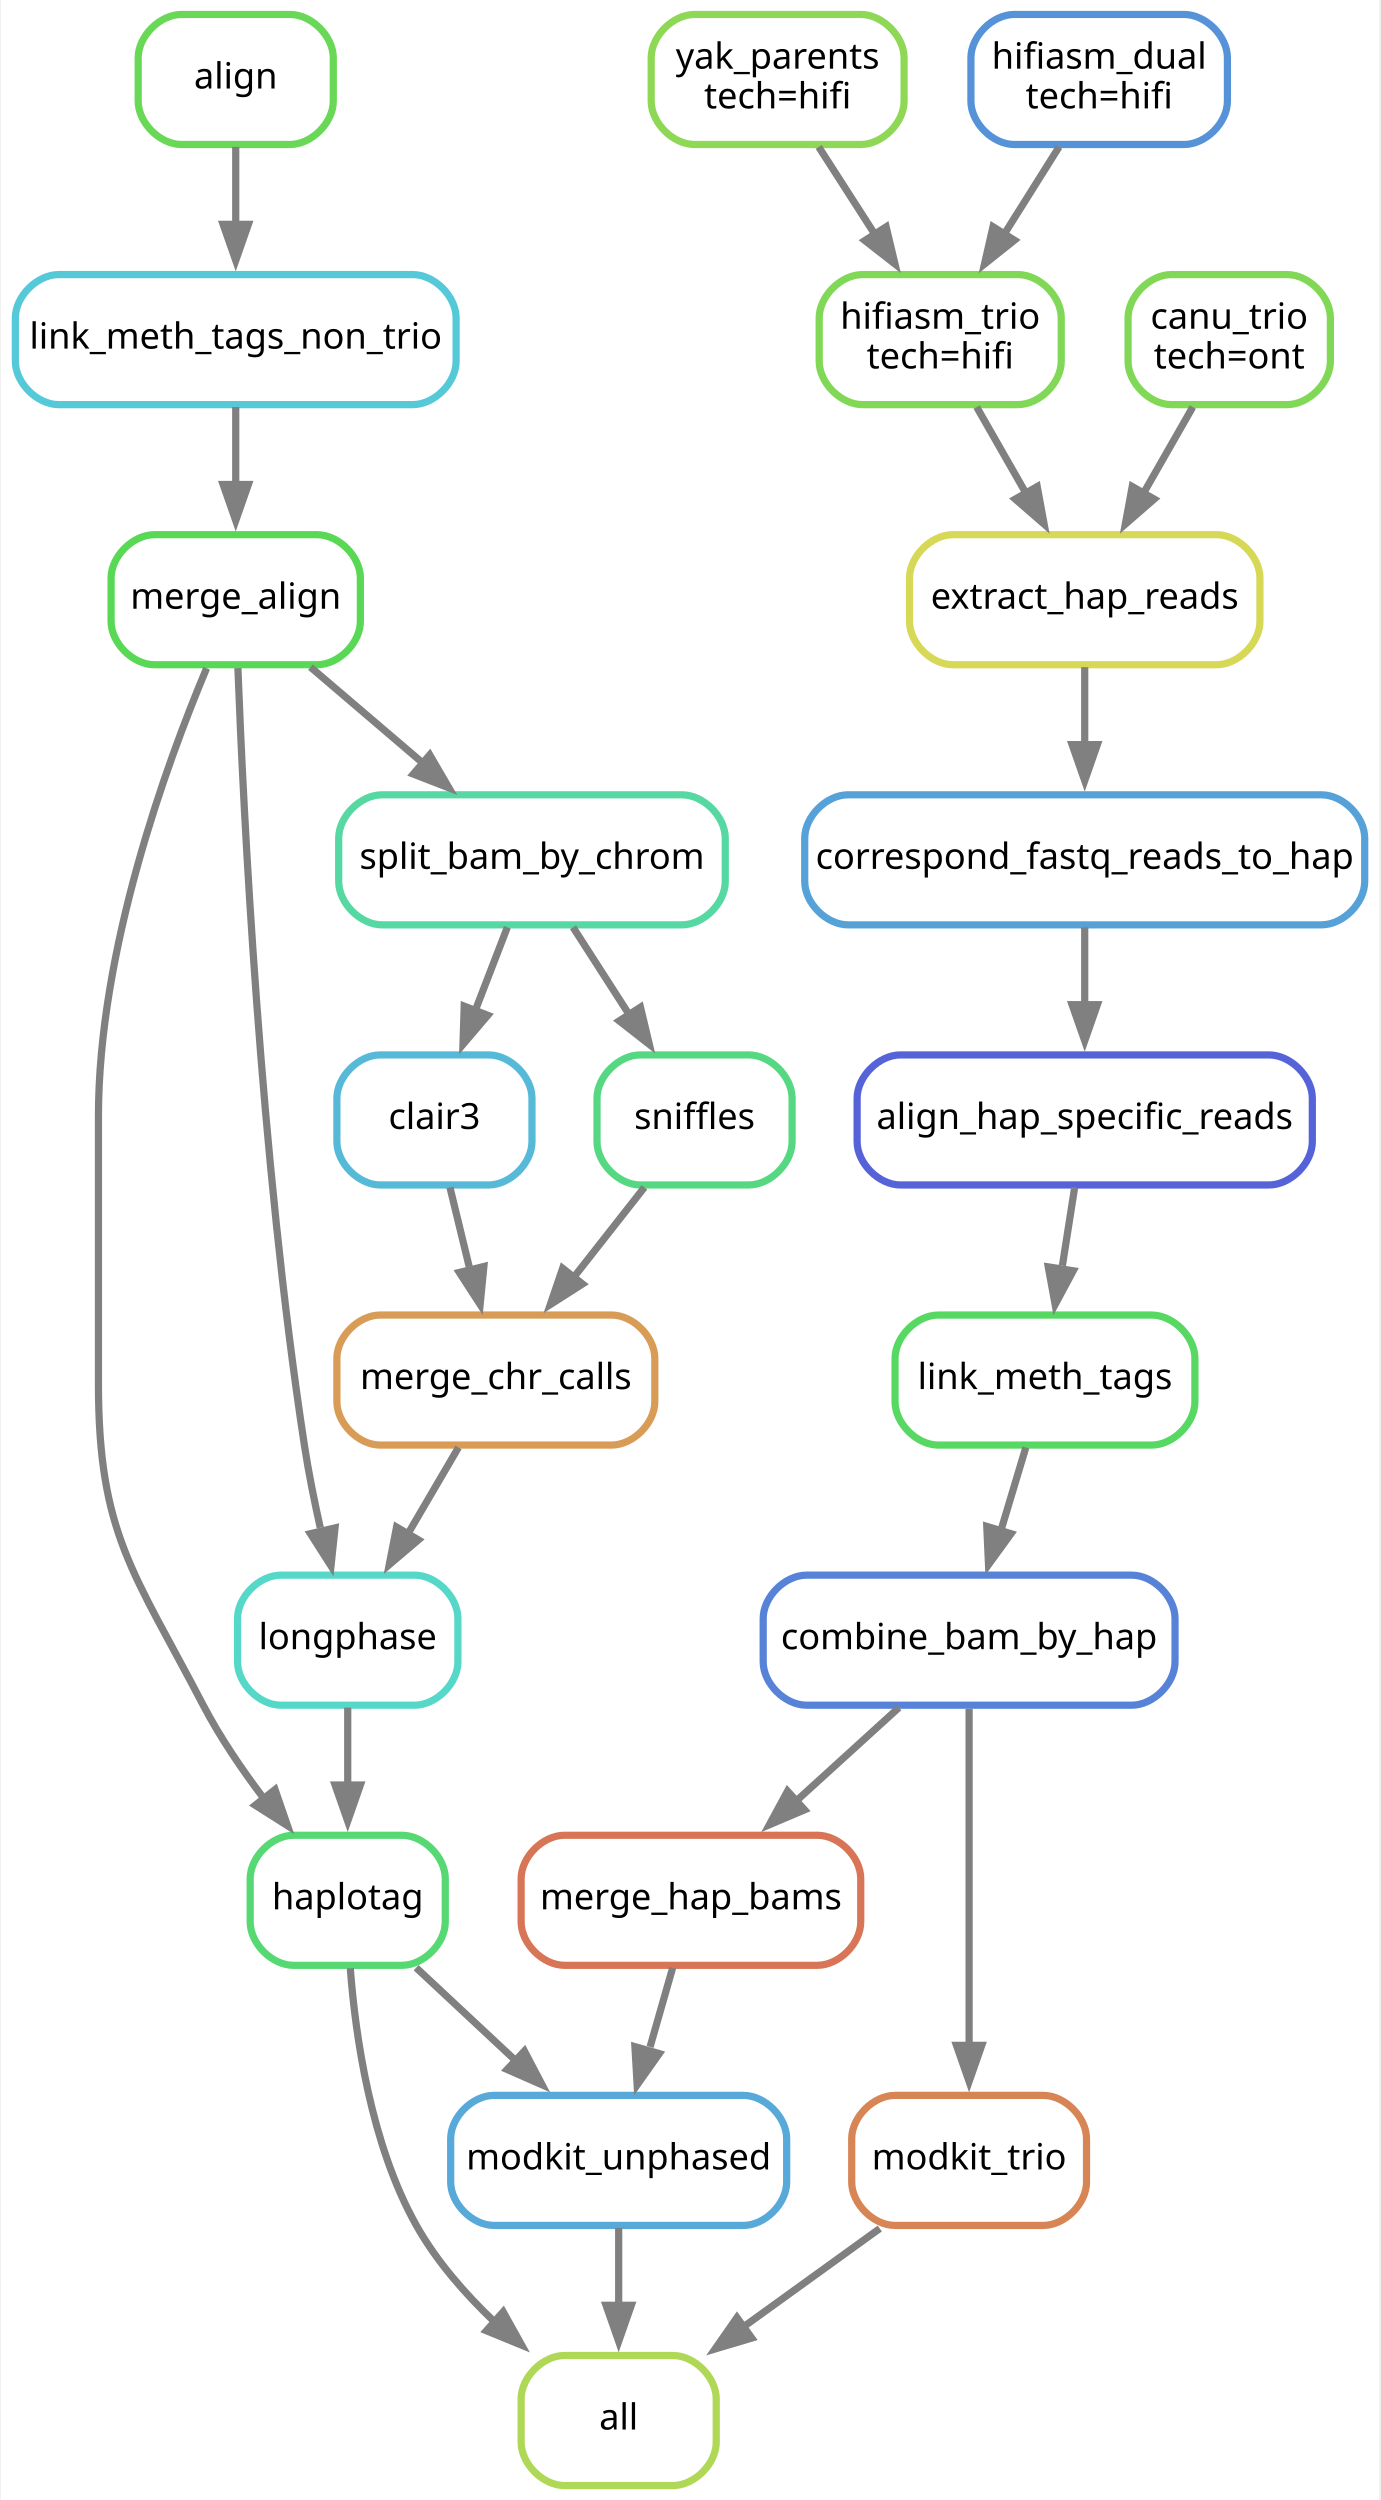
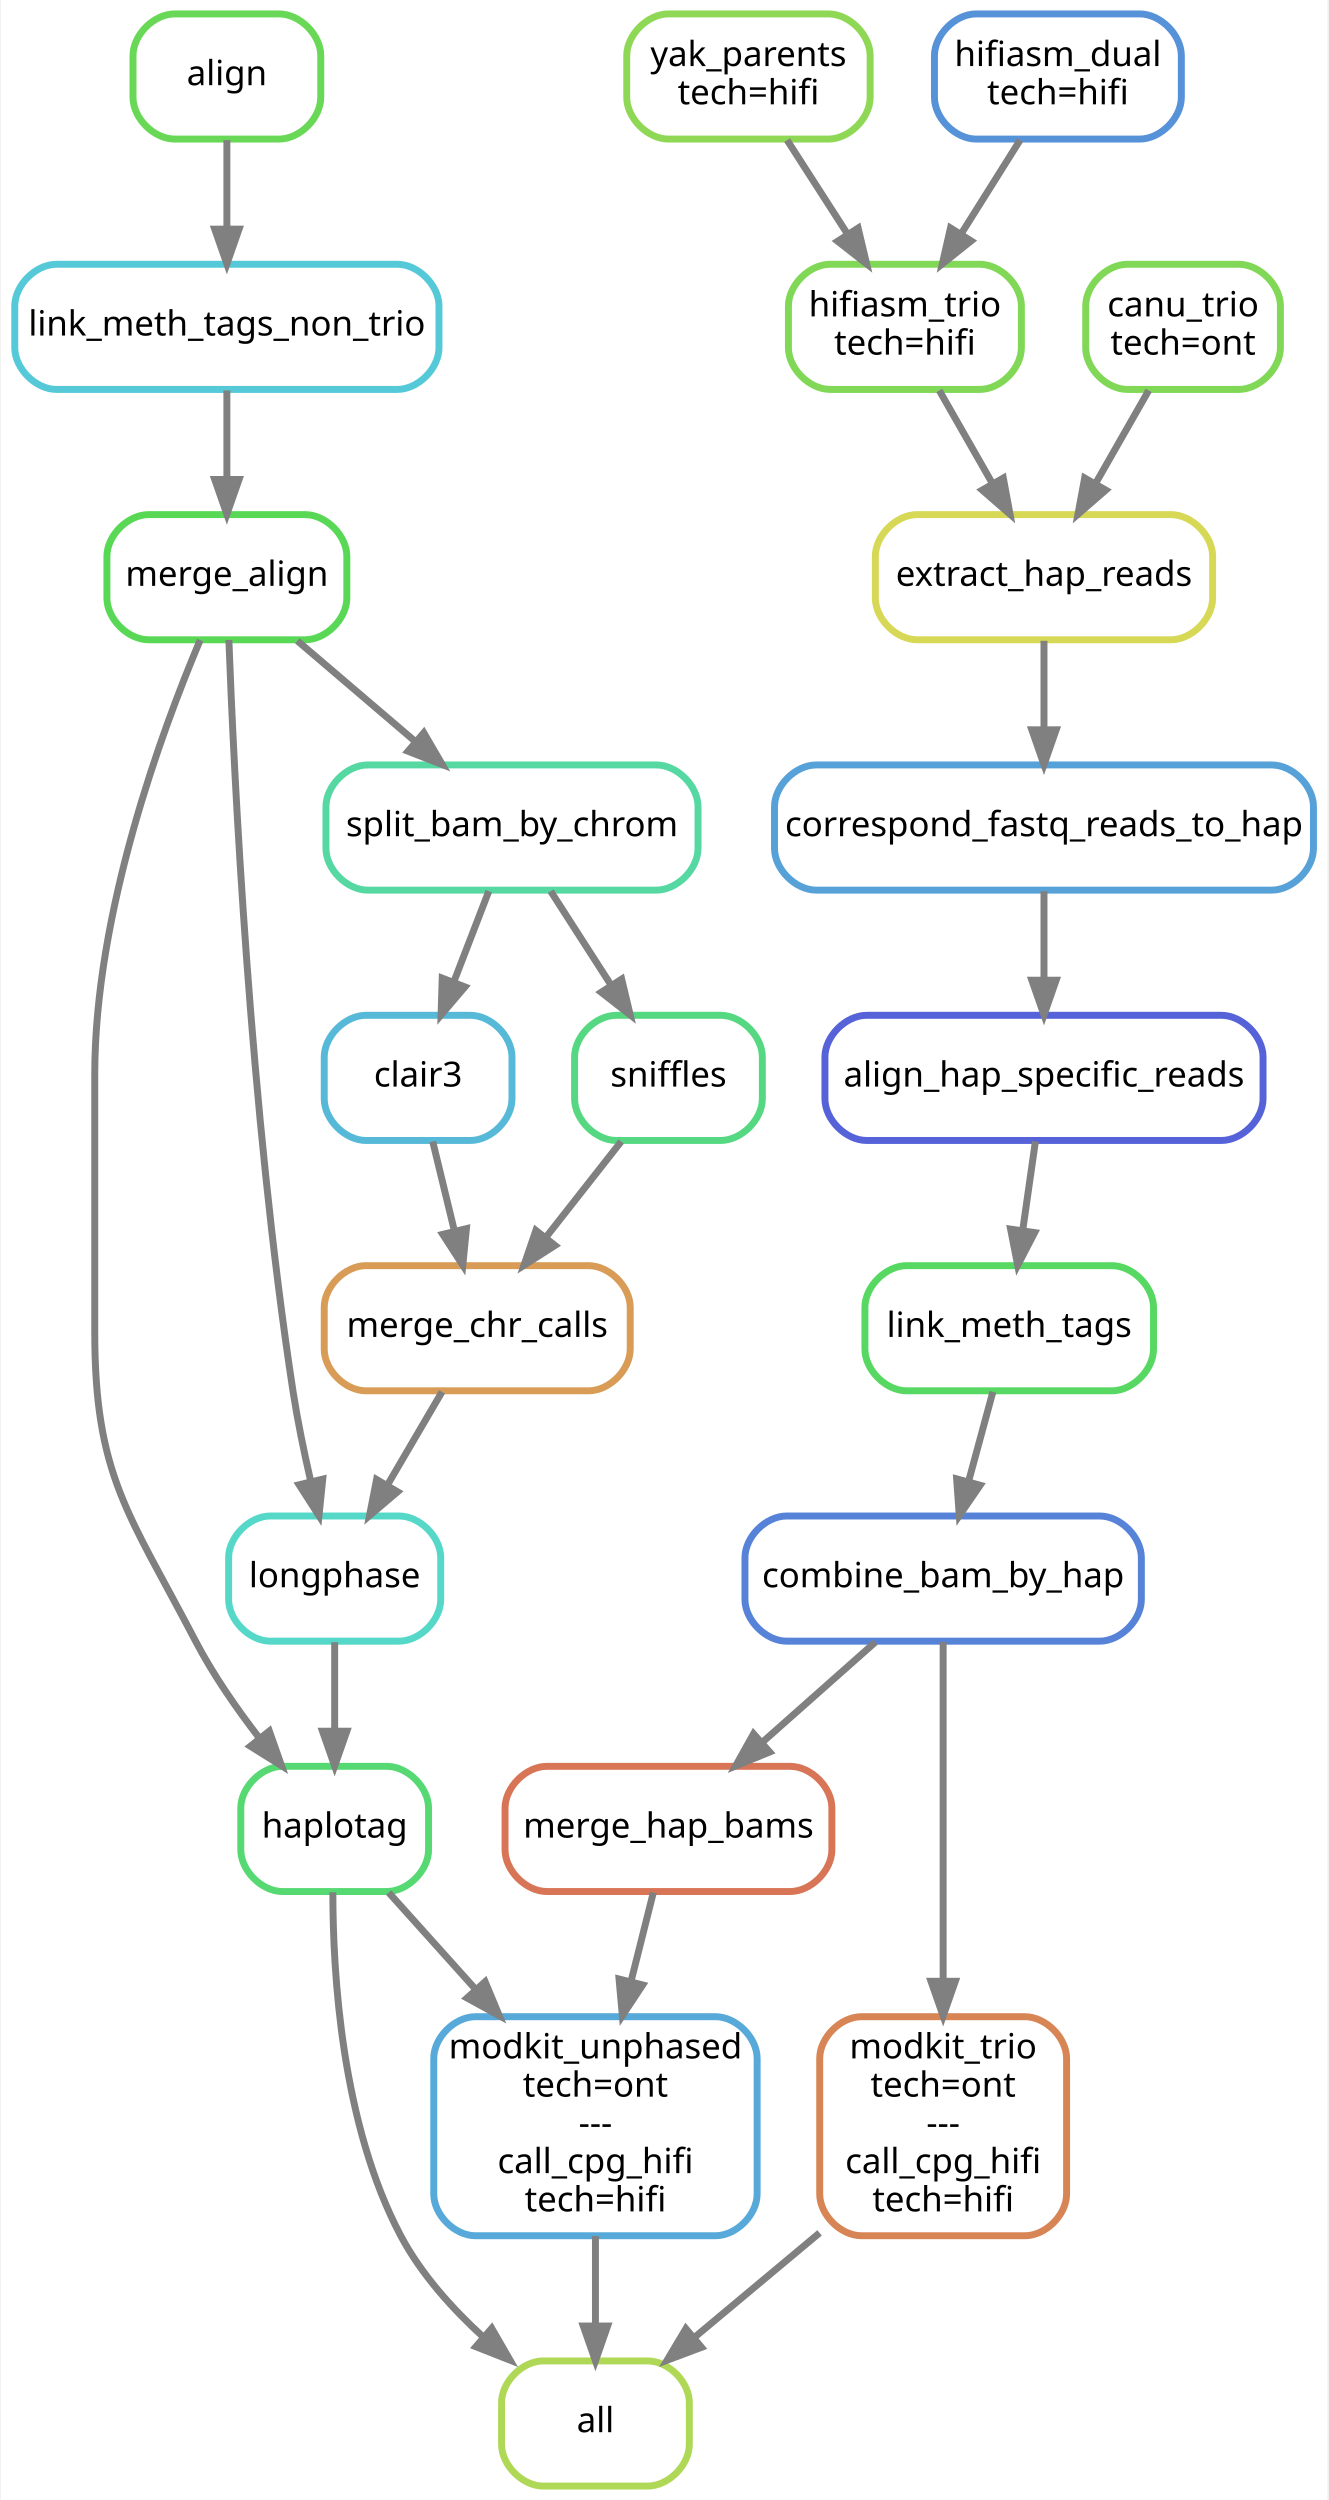
- <svg xmlns="http://www.w3.org/2000/svg" width="382pt" height="692pt" viewBox="0.00 0.00 381.50 692.00">
-   <g id="graph0" class="graph" transform="scale(1 1) rotate(0) translate(4 688)">
-     <polygon fill="white" stroke="none" points="-4,4 -4,-688 377.5,-688 377.5,4 -4,4" />
+ <svg xmlns="http://www.w3.org/2000/svg" width="382pt" height="719pt" viewBox="0.00 0.00 381.50 719.00">
+   <g id="graph0" class="graph" transform="scale(1 1) rotate(0) translate(4 715)">
+     <polygon fill="white" stroke="transparent" points="-4,4 -4,-715 377.5,-715 377.5,4 -4,4" />
    <g id="node1" class="node">
      <path fill="none" stroke="#afd856" stroke-width="2" d="M182,-36C182,-36 152,-36 152,-36 146,-36 140,-30 140,-24 140,-24 140,-12 140,-12 140,-6 146,0 152,0 152,0 182,0 182,0 188,0 194,-6 194,-12 194,-12 194,-24 194,-24 194,-30 188,-36 182,-36" />
      <text text-anchor="middle" x="167" y="-15.5" font-family="sans" font-size="10.00">all</text>
    </g>
    <g id="node2" class="node">
-       <path fill="none" stroke="#56a9d8" stroke-width="2" d="M201.5,-108C201.5,-108 132.5,-108 132.5,-108 126.5,-108 120.5,-102 120.5,-96 120.5,-96 120.5,-84 120.5,-84 120.5,-78 126.5,-72 132.5,-72 132.5,-72 201.5,-72 201.5,-72 207.5,-72 213.5,-78 213.5,-84 213.5,-84 213.5,-96 213.5,-96 213.5,-102 207.5,-108 201.5,-108" />
-       <text text-anchor="middle" x="167" y="-87.5" font-family="sans" font-size="10.00">modkit_unphased</text>
+       <path fill="none" stroke="#56a9d8" stroke-width="2" d="M201.5,-135C201.5,-135 132.5,-135 132.5,-135 126.5,-135 120.5,-129 120.5,-123 120.5,-123 120.5,-84 120.5,-84 120.5,-78 126.5,-72 132.5,-72 132.5,-72 201.5,-72 201.5,-72 207.5,-72 213.5,-78 213.5,-84 213.5,-84 213.5,-123 213.5,-123 213.5,-129 207.5,-135 201.5,-135" />
+       <text text-anchor="middle" x="167" y="-123" font-family="sans" font-size="10.00">modkit_unphased</text>
+       <text text-anchor="middle" x="167" y="-112" font-family="sans" font-size="10.00">tech=ont</text>
+       <text text-anchor="middle" x="167" y="-101" font-family="sans" font-size="10.00">---</text>
+       <text text-anchor="middle" x="167" y="-90" font-family="sans" font-size="10.00">call_cpg_hifi</text>
+       <text text-anchor="middle" x="167" y="-79" font-family="sans" font-size="10.00">tech=hifi</text>
    </g>
    <g id="edge2" class="edge">
-       <path fill="none" stroke="grey" stroke-width="2" d="M167,-71.34C167,-64.75 167,-57.08 167,-49.67" />
-       <polygon fill="grey" stroke="grey" stroke-width="2" points="170.5,-49.9 167,-39.9 163.5,-49.9 170.5,-49.9" />
+       <path fill="none" stroke="grey" stroke-width="2" d="M167,-71.88C167,-63.47 167,-54.4 167,-46.19" />
+       <polygon fill="grey" stroke="grey" stroke-width="2" points="170.5,-46.03 167,-36.03 163.5,-46.03 170.5,-46.03" />
    </g>
    <g id="node3" class="node">
-       <path fill="none" stroke="#56d873" stroke-width="2" d="M107,-180C107,-180 77,-180 77,-180 71,-180 65,-174 65,-168 65,-168 65,-156 65,-156 65,-150 71,-144 77,-144 77,-144 107,-144 107,-144 113,-144 119,-150 119,-156 119,-156 119,-168 119,-168 119,-174 113,-180 107,-180" />
-       <text text-anchor="middle" x="92" y="-159.5" font-family="sans" font-size="10.00">haplotag</text>
+       <path fill="none" stroke="#56d873" stroke-width="2" d="M107,-207C107,-207 77,-207 77,-207 71,-207 65,-201 65,-195 65,-195 65,-183 65,-183 65,-177 71,-171 77,-171 77,-171 107,-171 107,-171 113,-171 119,-177 119,-183 119,-183 119,-195 119,-195 119,-201 113,-207 107,-207" />
+       <text text-anchor="middle" x="92" y="-186.5" font-family="sans" font-size="10.00">haplotag</text>
    </g>
    <g id="edge1" class="edge">
-       <path fill="none" stroke="grey" stroke-width="2" d="M92.71,-143.19C94.14,-124.4 98.39,-94.46 111,-72 116.51,-62.18 124.44,-53.1 132.61,-45.32" />
-       <polygon fill="grey" stroke="grey" stroke-width="2" points="135.03,-48.09 140.18,-38.83 130.38,-42.85 135.03,-48.09" />
+       <path fill="none" stroke="grey" stroke-width="2" d="M91.48,-170.79C91.47,-147.15 94.08,-103.91 111,-72 116.83,-61.01 125.81,-51.01 134.89,-42.73" />
+       <polygon fill="grey" stroke="grey" stroke-width="2" points="137.17,-45.38 142.46,-36.2 132.6,-40.08 137.17,-45.38" />
    </g>
    <g id="edge5" class="edge">
-       <path fill="none" stroke="grey" stroke-width="2" d="M110.93,-143.34C119.3,-135.52 129.33,-126.16 138.57,-117.53" />
-       <polygon fill="grey" stroke="grey" stroke-width="2" points="140.9,-120.28 145.82,-110.9 136.12,-115.17 140.9,-120.28" />
+       <path fill="none" stroke="grey" stroke-width="2" d="M107.54,-170.7C114.79,-162.63 123.72,-152.69 132.44,-142.98" />
+       <polygon fill="grey" stroke="grey" stroke-width="2" points="135.27,-145.06 139.35,-135.28 130.06,-140.38 135.27,-145.06" />
    </g>
    <g id="node4" class="node">
-       <path fill="none" stroke="#56d8c9" stroke-width="2" d="M110.5,-252C110.5,-252 73.5,-252 73.5,-252 67.5,-252 61.5,-246 61.5,-240 61.5,-240 61.5,-228 61.5,-228 61.5,-222 67.5,-216 73.5,-216 73.5,-216 110.5,-216 110.5,-216 116.5,-216 122.5,-222 122.5,-228 122.5,-228 122.5,-240 122.5,-240 122.5,-246 116.5,-252 110.5,-252" />
-       <text text-anchor="middle" x="92" y="-231.5" font-family="sans" font-size="10.00">longphase</text>
+       <path fill="none" stroke="#56d8c9" stroke-width="2" d="M110.5,-279C110.5,-279 73.5,-279 73.5,-279 67.5,-279 61.5,-273 61.5,-267 61.5,-267 61.5,-255 61.5,-255 61.5,-249 67.5,-243 73.5,-243 73.5,-243 110.5,-243 110.5,-243 116.5,-243 122.5,-249 122.5,-255 122.5,-255 122.5,-267 122.5,-267 122.5,-273 116.5,-279 110.5,-279" />
+       <text text-anchor="middle" x="92" y="-258.5" font-family="sans" font-size="10.00">longphase</text>
    </g>
    <g id="edge7" class="edge">
-       <path fill="none" stroke="grey" stroke-width="2" d="M92,-215.34C92,-208.75 92,-201.08 92,-193.67" />
-       <polygon fill="grey" stroke="grey" stroke-width="2" points="95.5,-193.9 92,-183.9 88.5,-193.9 95.5,-193.9" />
+       <path fill="none" stroke="grey" stroke-width="2" d="M92,-242.7C92,-234.98 92,-225.71 92,-217.11" />
+       <polygon fill="grey" stroke="grey" stroke-width="2" points="95.5,-217.1 92,-207.1 88.5,-217.1 95.5,-217.1" />
    </g>
    <g id="node5" class="node">
-       <path fill="none" stroke="#d89c56" stroke-width="2" d="M165,-324C165,-324 101,-324 101,-324 95,-324 89,-318 89,-312 89,-312 89,-300 89,-300 89,-294 95,-288 101,-288 101,-288 165,-288 165,-288 171,-288 177,-294 177,-300 177,-300 177,-312 177,-312 177,-318 171,-324 165,-324" />
-       <text text-anchor="middle" x="133" y="-303.5" font-family="sans" font-size="10.00">merge_chr_calls</text>
+       <path fill="none" stroke="#d89c56" stroke-width="2" d="M165,-351C165,-351 101,-351 101,-351 95,-351 89,-345 89,-339 89,-339 89,-327 89,-327 89,-321 95,-315 101,-315 101,-315 165,-315 165,-315 171,-315 177,-321 177,-327 177,-327 177,-339 177,-339 177,-345 171,-351 165,-351" />
+       <text text-anchor="middle" x="133" y="-330.5" font-family="sans" font-size="10.00">merge_chr_calls</text>
    </g>
    <g id="edge9" class="edge">
-       <path fill="none" stroke="grey" stroke-width="2" d="M122.65,-287.34C118.51,-280.26 113.63,-271.92 108.99,-264" />
-       <polygon fill="grey" stroke="grey" stroke-width="2" points="111.56,-261.76 103.49,-254.9 105.52,-265.3 111.56,-261.76" />
+       <path fill="none" stroke="grey" stroke-width="2" d="M122.87,-314.7C118.15,-306.64 112.44,-296.89 107.22,-287.98" />
+       <polygon fill="grey" stroke="grey" stroke-width="2" points="110.09,-285.96 102.02,-279.1 104.05,-289.5 110.09,-285.96" />
    </g>
    <g id="node6" class="node">
-       <path fill="none" stroke="#56b9d8" stroke-width="2" d="M131,-396C131,-396 101,-396 101,-396 95,-396 89,-390 89,-384 89,-384 89,-372 89,-372 89,-366 95,-360 101,-360 101,-360 131,-360 131,-360 137,-360 143,-366 143,-372 143,-372 143,-384 143,-384 143,-390 137,-396 131,-396" />
-       <text text-anchor="middle" x="116" y="-375.5" font-family="sans" font-size="10.00">clair3</text>
+       <path fill="none" stroke="#56b9d8" stroke-width="2" d="M131,-423C131,-423 101,-423 101,-423 95,-423 89,-417 89,-411 89,-411 89,-399 89,-399 89,-393 95,-387 101,-387 101,-387 131,-387 131,-387 137,-387 143,-393 143,-399 143,-399 143,-411 143,-411 143,-417 137,-423 131,-423" />
+       <text text-anchor="middle" x="116" y="-402.5" font-family="sans" font-size="10.00">clair3</text>
    </g>
    <g id="edge10" class="edge">
-       <path fill="none" stroke="grey" stroke-width="2" d="M120.29,-359.34C121.91,-352.67 123.8,-344.89 125.62,-337.39" />
-       <polygon fill="grey" stroke="grey" stroke-width="2" points="129.69,-337.45 128.65,-326.9 122.89,-335.79 129.69,-337.45" />
+       <path fill="none" stroke="grey" stroke-width="2" d="M120.2,-386.7C122.1,-378.9 124.38,-369.51 126.48,-360.83" />
+       <polygon fill="grey" stroke="grey" stroke-width="2" points="129.89,-361.65 128.85,-351.1 123.08,-360 129.89,-361.65" />
    </g>
    <g id="node7" class="node">
-       <path fill="none" stroke="#56d8a2" stroke-width="2" d="M184.5,-468C184.5,-468 101.5,-468 101.5,-468 95.5,-468 89.5,-462 89.5,-456 89.5,-456 89.5,-444 89.5,-444 89.5,-438 95.5,-432 101.5,-432 101.5,-432 184.5,-432 184.5,-432 190.5,-432 196.5,-438 196.5,-444 196.5,-444 196.5,-456 196.5,-456 196.5,-462 190.5,-468 184.5,-468" />
-       <text text-anchor="middle" x="143" y="-447.5" font-family="sans" font-size="10.00">split_bam_by_chrom</text>
+       <path fill="none" stroke="#56d8a2" stroke-width="2" d="M184.5,-495C184.5,-495 101.5,-495 101.5,-495 95.5,-495 89.5,-489 89.5,-483 89.5,-483 89.5,-471 89.5,-471 89.5,-465 95.5,-459 101.5,-459 101.5,-459 184.5,-459 184.5,-459 190.5,-459 196.5,-465 196.5,-471 196.5,-471 196.5,-483 196.5,-483 196.5,-489 190.5,-495 184.5,-495" />
+       <text text-anchor="middle" x="143" y="-474.5" font-family="sans" font-size="10.00">split_bam_by_chrom</text>
    </g>
    <g id="edge12" class="edge">
-       <path fill="none" stroke="grey" stroke-width="2" d="M136.19,-431.34C133.55,-424.51 130.46,-416.5 127.51,-408.83" />
-       <polygon fill="grey" stroke="grey" stroke-width="2" points="130.77,-406.97 123.9,-398.9 124.24,-409.49 130.77,-406.97" />
+       <path fill="none" stroke="grey" stroke-width="2" d="M136.33,-458.7C133.29,-450.81 129.62,-441.3 126.24,-432.55" />
+       <polygon fill="grey" stroke="grey" stroke-width="2" points="129.46,-431.17 122.6,-423.1 122.93,-433.69 129.46,-431.17" />
    </g>
    <g id="node11" class="node">
-       <path fill="none" stroke="#56d882" stroke-width="2" d="M203,-396C203,-396 173,-396 173,-396 167,-396 161,-390 161,-384 161,-384 161,-372 161,-372 161,-366 167,-360 173,-360 173,-360 203,-360 203,-360 209,-360 215,-366 215,-372 215,-372 215,-384 215,-384 215,-390 209,-396 203,-396" />
-       <text text-anchor="middle" x="188" y="-375.5" font-family="sans" font-size="10.00">sniffles</text>
+       <path fill="none" stroke="#56d882" stroke-width="2" d="M203,-423C203,-423 173,-423 173,-423 167,-423 161,-417 161,-411 161,-411 161,-399 161,-399 161,-393 167,-387 173,-387 173,-387 203,-387 203,-387 209,-387 215,-393 215,-399 215,-399 215,-411 215,-411 215,-417 209,-423 203,-423" />
+       <text text-anchor="middle" x="188" y="-402.5" font-family="sans" font-size="10.00">sniffles</text>
    </g>
    <g id="edge16" class="edge">
-       <path fill="none" stroke="grey" stroke-width="2" d="M154.36,-431.34C158.96,-424.18 164.39,-415.73 169.53,-407.73" />
-       <polygon fill="grey" stroke="grey" stroke-width="2" points="173.03,-409.21 175.49,-398.9 167.14,-405.42 173.03,-409.21" />
+       <path fill="none" stroke="grey" stroke-width="2" d="M154.12,-458.7C159.36,-450.56 165.7,-440.69 171.48,-431.7" />
+       <polygon fill="grey" stroke="grey" stroke-width="2" points="174.54,-433.41 177,-423.1 168.65,-429.62 174.54,-433.41" />
    </g>
    <g id="node8" class="node">
-       <path fill="none" stroke="#59d856" stroke-width="2" d="M83.5,-540C83.5,-540 38.5,-540 38.5,-540 32.5,-540 26.5,-534 26.5,-528 26.5,-528 26.5,-516 26.5,-516 26.5,-510 32.5,-504 38.5,-504 38.5,-504 83.5,-504 83.5,-504 89.5,-504 95.5,-510 95.5,-516 95.5,-516 95.5,-528 95.5,-528 95.5,-534 89.5,-540 83.5,-540" />
-       <text text-anchor="middle" x="61" y="-519.5" font-family="sans" font-size="10.00">merge_align</text>
+       <path fill="none" stroke="#59d856" stroke-width="2" d="M83.5,-567C83.5,-567 38.5,-567 38.5,-567 32.5,-567 26.5,-561 26.5,-555 26.5,-555 26.5,-543 26.5,-543 26.5,-537 32.5,-531 38.5,-531 38.5,-531 83.5,-531 83.5,-531 89.5,-531 95.5,-537 95.5,-543 95.5,-543 95.5,-555 95.5,-555 95.5,-561 89.5,-567 83.5,-567" />
+       <text text-anchor="middle" x="61" y="-546.5" font-family="sans" font-size="10.00">merge_align</text>
    </g>
    <g id="edge6" class="edge">
-       <path fill="none" stroke="grey" stroke-width="2" d="M52.94,-503.03C41.79,-476.48 23,-424.94 23,-379 23,-379 23,-379 23,-305 23,-263.4 32.76,-252.89 52,-216 56.54,-207.29 62.5,-198.5 68.42,-190.65" />
-       <polygon fill="grey" stroke="grey" stroke-width="2" points="71.88,-192.65 75.34,-182.63 66.39,-188.31 71.88,-192.65" />
+       <path fill="none" stroke="grey" stroke-width="2" d="M53.31,-530.91C42.21,-504.62 23,-452.45 23,-406 23,-406 23,-406 23,-332 23,-290.4 32.76,-279.89 52,-243 57.04,-233.34 63.81,-223.59 70.34,-215.13" />
+       <polygon fill="grey" stroke="grey" stroke-width="2" points="73.21,-217.15 76.73,-207.16 67.75,-212.78 73.21,-217.15" />
    </g>
    <g id="edge8" class="edge">
-       <path fill="none" stroke="grey" stroke-width="2" d="M61.6,-503.07C63.1,-463.86 67.8,-367.63 80,-288 81.14,-280.54 82.74,-272.57 84.4,-265.13" />
-       <polygon fill="grey" stroke="grey" stroke-width="2" points="88.48,-265.08 87.37,-254.55 81.67,-263.48 88.48,-265.08" />
+       <path fill="none" stroke="grey" stroke-width="2" d="M61.57,-530.95C63.03,-492.31 67.71,-395.24 80,-315 81.31,-306.48 83.21,-297.28 85.12,-288.98" />
+       <polygon fill="grey" stroke="grey" stroke-width="2" points="88.57,-289.61 87.49,-279.07 81.76,-287.98 88.57,-289.61" />
    </g>
    <g id="edge13" class="edge">
-       <path fill="none" stroke="grey" stroke-width="2" d="M81.69,-503.34C90.94,-495.44 102.04,-485.96 112.24,-477.26" />
-       <polygon fill="grey" stroke="grey" stroke-width="2" points="114.7,-479.06 120.03,-469.9 110.15,-473.73 114.7,-479.06" />
+       <path fill="none" stroke="grey" stroke-width="2" d="M81.27,-530.7C91.5,-521.97 104.06,-511.24 115.18,-501.75" />
+       <polygon fill="grey" stroke="grey" stroke-width="2" points="117.63,-504.26 122.96,-495.1 113.09,-498.94 117.63,-504.26" />
    </g>
    <g id="node9" class="node">
-       <path fill="none" stroke="#56c9d8" stroke-width="2" d="M110,-612C110,-612 12,-612 12,-612 6,-612 0,-606 0,-600 0,-600 0,-588 0,-588 0,-582 6,-576 12,-576 12,-576 110,-576 110,-576 116,-576 122,-582 122,-588 122,-588 122,-600 122,-600 122,-606 116,-612 110,-612" />
-       <text text-anchor="middle" x="61" y="-591.5" font-family="sans" font-size="10.00">link_meth_tags_non_trio</text>
+       <path fill="none" stroke="#56c9d8" stroke-width="2" d="M110,-639C110,-639 12,-639 12,-639 6,-639 0,-633 0,-627 0,-627 0,-615 0,-615 0,-609 6,-603 12,-603 12,-603 110,-603 110,-603 116,-603 122,-609 122,-615 122,-615 122,-627 122,-627 122,-633 116,-639 110,-639" />
+       <text text-anchor="middle" x="61" y="-618.5" font-family="sans" font-size="10.00">link_meth_tags_non_trio</text>
    </g>
    <g id="edge14" class="edge">
-       <path fill="none" stroke="grey" stroke-width="2" d="M61,-575.34C61,-568.75 61,-561.08 61,-553.67" />
-       <polygon fill="grey" stroke="grey" stroke-width="2" points="64.5,-553.9 61,-543.9 57.5,-553.9 64.5,-553.9" />
+       <path fill="none" stroke="grey" stroke-width="2" d="M61,-602.7C61,-594.98 61,-585.71 61,-577.11" />
+       <polygon fill="grey" stroke="grey" stroke-width="2" points="64.5,-577.1 61,-567.1 57.5,-577.1 64.5,-577.1" />
    </g>
    <g id="node10" class="node">
-       <path fill="none" stroke="#68d856" stroke-width="2" d="M76,-684C76,-684 46,-684 46,-684 40,-684 34,-678 34,-672 34,-672 34,-660 34,-660 34,-654 40,-648 46,-648 46,-648 76,-648 76,-648 82,-648 88,-654 88,-660 88,-660 88,-672 88,-672 88,-678 82,-684 76,-684" />
-       <text text-anchor="middle" x="61" y="-663.5" font-family="sans" font-size="10.00">align</text>
+       <path fill="none" stroke="#68d856" stroke-width="2" d="M76,-711C76,-711 46,-711 46,-711 40,-711 34,-705 34,-699 34,-699 34,-687 34,-687 34,-681 40,-675 46,-675 46,-675 76,-675 76,-675 82,-675 88,-681 88,-687 88,-687 88,-699 88,-699 88,-705 82,-711 76,-711" />
+       <text text-anchor="middle" x="61" y="-690.5" font-family="sans" font-size="10.00">align</text>
    </g>
    <g id="edge15" class="edge">
-       <path fill="none" stroke="grey" stroke-width="2" d="M61,-647.34C61,-640.75 61,-633.08 61,-625.67" />
-       <polygon fill="grey" stroke="grey" stroke-width="2" points="64.5,-625.9 61,-615.9 57.5,-625.9 64.5,-625.9" />
+       <path fill="none" stroke="grey" stroke-width="2" d="M61,-674.7C61,-666.98 61,-657.71 61,-649.11" />
+       <polygon fill="grey" stroke="grey" stroke-width="2" points="64.5,-649.1 61,-639.1 57.5,-649.1 64.5,-649.1" />
    </g>
    <g id="edge11" class="edge">
-       <path fill="none" stroke="grey" stroke-width="2" d="M174.12,-359.34C168.3,-351.93 161.4,-343.14 154.92,-334.9" />
-       <polygon fill="grey" stroke="grey" stroke-width="2" points="157,-332.6 148.07,-326.9 151.49,-336.93 157,-332.6" />
+       <path fill="none" stroke="grey" stroke-width="2" d="M174.4,-386.7C167.88,-378.39 159.93,-368.28 152.75,-359.14" />
+       <polygon fill="grey" stroke="grey" stroke-width="2" points="155.37,-356.81 146.44,-351.1 149.87,-361.13 155.37,-356.81" />
    </g>
    <g id="node12" class="node">
-       <path fill="none" stroke="#d88556" stroke-width="2" d="M284.5,-108C284.5,-108 243.5,-108 243.5,-108 237.5,-108 231.5,-102 231.5,-96 231.5,-96 231.5,-84 231.5,-84 231.5,-78 237.5,-72 243.5,-72 243.5,-72 284.5,-72 284.5,-72 290.5,-72 296.5,-78 296.5,-84 296.5,-84 296.5,-96 296.5,-96 296.5,-102 290.5,-108 284.5,-108" />
-       <text text-anchor="middle" x="264" y="-87.5" font-family="sans" font-size="10.00">modkit_trio</text>
+       <path fill="none" stroke="#d88556" stroke-width="2" d="M290.5,-135C290.5,-135 243.5,-135 243.5,-135 237.5,-135 231.5,-129 231.5,-123 231.5,-123 231.5,-84 231.5,-84 231.5,-78 237.5,-72 243.5,-72 243.5,-72 290.5,-72 290.5,-72 296.5,-72 302.5,-78 302.5,-84 302.5,-84 302.5,-123 302.5,-123 302.5,-129 296.5,-135 290.5,-135" />
+       <text text-anchor="middle" x="267" y="-123" font-family="sans" font-size="10.00">modkit_trio</text>
+       <text text-anchor="middle" x="267" y="-112" font-family="sans" font-size="10.00">tech=ont</text>
+       <text text-anchor="middle" x="267" y="-101" font-family="sans" font-size="10.00">---</text>
+       <text text-anchor="middle" x="267" y="-90" font-family="sans" font-size="10.00">call_cpg_hifi</text>
+       <text text-anchor="middle" x="267" y="-79" font-family="sans" font-size="10.00">tech=hifi</text>
    </g>
    <g id="edge3" class="edge">
-       <path fill="none" stroke="grey" stroke-width="2" d="M239.27,-71.15C227.98,-63.01 214.41,-53.22 202.1,-44.33" />
-       <polygon fill="grey" stroke="grey" stroke-width="2" points="203.84,-40.83 193.68,-37.81 199.74,-46.5 203.84,-40.83" />
+       <path fill="none" stroke="grey" stroke-width="2" d="M231.46,-72.83C219.63,-62.94 206.61,-52.07 195.39,-42.7" />
+       <polygon fill="grey" stroke="grey" stroke-width="2" points="197.5,-39.91 187.58,-36.18 193.01,-45.28 197.5,-39.91" />
    </g>
    <g id="node13" class="node">
-       <path fill="none" stroke="#5682d8" stroke-width="2" d="M309,-252C309,-252 219,-252 219,-252 213,-252 207,-246 207,-240 207,-240 207,-228 207,-228 207,-222 213,-216 219,-216 219,-216 309,-216 309,-216 315,-216 321,-222 321,-228 321,-228 321,-240 321,-240 321,-246 315,-252 309,-252" />
-       <text text-anchor="middle" x="264" y="-231.5" font-family="sans" font-size="10.00">combine_bam_by_hap</text>
+       <path fill="none" stroke="#5682d8" stroke-width="2" d="M312,-279C312,-279 222,-279 222,-279 216,-279 210,-273 210,-267 210,-267 210,-255 210,-255 210,-249 216,-243 222,-243 222,-243 312,-243 312,-243 318,-243 324,-249 324,-255 324,-255 324,-267 324,-267 324,-273 318,-279 312,-279" />
+       <text text-anchor="middle" x="267" y="-258.5" font-family="sans" font-size="10.00">combine_bam_by_hap</text>
    </g>
    <g id="edge17" class="edge">
-       <path fill="none" stroke="grey" stroke-width="2" d="M264,-215.02C264,-191.54 264,-150.11 264,-121.64" />
-       <polygon fill="grey" stroke="grey" stroke-width="2" points="267.5,-121.84 264,-111.84 260.5,-121.84 267.5,-121.84" />
+       <path fill="none" stroke="grey" stroke-width="2" d="M267,-242.76C267,-219.46 267,-177.18 267,-145.49" />
+       <polygon fill="grey" stroke="grey" stroke-width="2" points="270.5,-145.19 267,-135.19 263.5,-145.19 270.5,-145.19" />
    </g>
    <g id="node21" class="node">
-       <path fill="none" stroke="#d87556" stroke-width="2" d="M222,-180C222,-180 152,-180 152,-180 146,-180 140,-174 140,-168 140,-168 140,-156 140,-156 140,-150 146,-144 152,-144 152,-144 222,-144 222,-144 228,-144 234,-150 234,-156 234,-156 234,-168 234,-168 234,-174 228,-180 222,-180" />
-       <text text-anchor="middle" x="187" y="-159.5" font-family="sans" font-size="10.00">merge_hap_bams</text>
+       <path fill="none" stroke="#d87556" stroke-width="2" d="M223,-207C223,-207 153,-207 153,-207 147,-207 141,-201 141,-195 141,-195 141,-183 141,-183 141,-177 147,-171 153,-171 153,-171 223,-171 223,-171 229,-171 235,-177 235,-183 235,-183 235,-195 235,-195 235,-201 229,-207 223,-207" />
+       <text text-anchor="middle" x="188" y="-186.5" font-family="sans" font-size="10.00">merge_hap_bams</text>
    </g>
    <g id="edge26" class="edge">
-       <path fill="none" stroke="grey" stroke-width="2" d="M244.57,-215.34C235.97,-207.52 225.68,-198.16 216.19,-189.53" />
-       <polygon fill="grey" stroke="grey" stroke-width="2" points="218.45,-187.04 208.69,-182.9 213.74,-192.22 218.45,-187.04" />
+       <path fill="none" stroke="grey" stroke-width="2" d="M247.47,-242.7C237.62,-233.97 225.51,-223.24 214.8,-213.75" />
+       <polygon fill="grey" stroke="grey" stroke-width="2" points="217.11,-211.12 207.3,-207.1 212.47,-216.36 217.11,-211.12" />
    </g>
    <g id="node14" class="node">
-       <path fill="none" stroke="#56d863" stroke-width="2" d="M314.5,-324C314.5,-324 255.5,-324 255.5,-324 249.5,-324 243.5,-318 243.5,-312 243.5,-312 243.5,-300 243.5,-300 243.5,-294 249.5,-288 255.5,-288 255.5,-288 314.5,-288 314.5,-288 320.5,-288 326.5,-294 326.5,-300 326.5,-300 326.5,-312 326.5,-312 326.5,-318 320.5,-324 314.5,-324" />
-       <text text-anchor="middle" x="285" y="-303.5" font-family="sans" font-size="10.00">link_meth_tags</text>
+       <path fill="none" stroke="#56d863" stroke-width="2" d="M315.5,-351C315.5,-351 256.5,-351 256.5,-351 250.5,-351 244.5,-345 244.5,-339 244.5,-339 244.5,-327 244.5,-327 244.5,-321 250.5,-315 256.5,-315 256.5,-315 315.5,-315 315.5,-315 321.5,-315 327.5,-321 327.5,-327 327.5,-327 327.5,-339 327.5,-339 327.5,-345 321.5,-351 315.5,-351" />
+       <text text-anchor="middle" x="286" y="-330.5" font-family="sans" font-size="10.00">link_meth_tags</text>
    </g>
    <g id="edge18" class="edge">
-       <path fill="none" stroke="grey" stroke-width="2" d="M279.7,-287.34C277.68,-280.59 275.31,-272.69 273.03,-265.11" />
-       <polygon fill="grey" stroke="grey" stroke-width="2" points="275.6,-263.47 269.37,-254.9 268.89,-265.49 275.6,-263.47" />
+       <path fill="none" stroke="grey" stroke-width="2" d="M281.3,-314.7C279.19,-306.9 276.64,-297.51 274.28,-288.83" />
+       <polygon fill="grey" stroke="grey" stroke-width="2" points="277.64,-287.84 271.64,-279.1 270.88,-289.67 277.64,-287.84" />
    </g>
    <g id="node15" class="node">
-       <path fill="none" stroke="#5663d8" stroke-width="2" d="M347,-396C347,-396 245,-396 245,-396 239,-396 233,-390 233,-384 233,-384 233,-372 233,-372 233,-366 239,-360 245,-360 245,-360 347,-360 347,-360 353,-360 359,-366 359,-372 359,-372 359,-384 359,-384 359,-390 353,-396 347,-396" />
-       <text text-anchor="middle" x="296" y="-375.5" font-family="sans" font-size="10.00">align_hap_specific_reads</text>
+       <path fill="none" stroke="#5663d8" stroke-width="2" d="M347,-423C347,-423 245,-423 245,-423 239,-423 233,-417 233,-411 233,-411 233,-399 233,-399 233,-393 239,-387 245,-387 245,-387 347,-387 347,-387 353,-387 359,-393 359,-399 359,-399 359,-411 359,-411 359,-417 353,-423 347,-423" />
+       <text text-anchor="middle" x="296" y="-402.5" font-family="sans" font-size="10.00">align_hap_specific_reads</text>
    </g>
    <g id="edge19" class="edge">
-       <path fill="none" stroke="grey" stroke-width="2" d="M293.22,-359.34C292.19,-352.75 290.98,-345.08 289.82,-337.67" />
-       <polygon fill="grey" stroke="grey" stroke-width="2" points="292.82,-336.24 287.81,-326.9 285.91,-337.32 292.82,-336.24" />
+       <path fill="none" stroke="grey" stroke-width="2" d="M293.53,-386.7C292.43,-378.98 291.1,-369.71 289.87,-361.11" />
+       <polygon fill="grey" stroke="grey" stroke-width="2" points="293.32,-360.51 288.44,-351.1 286.39,-361.5 293.32,-360.51" />
    </g>
    <g id="node16" class="node">
-       <path fill="none" stroke="#56a2d8" stroke-width="2" d="M361.5,-468C361.5,-468 230.5,-468 230.5,-468 224.5,-468 218.5,-462 218.5,-456 218.5,-456 218.5,-444 218.5,-444 218.5,-438 224.5,-432 230.5,-432 230.5,-432 361.5,-432 361.5,-432 367.5,-432 373.5,-438 373.5,-444 373.5,-444 373.5,-456 373.5,-456 373.5,-462 367.5,-468 361.5,-468" />
-       <text text-anchor="middle" x="296" y="-447.5" font-family="sans" font-size="10.00">correspond_fastq_reads_to_hap</text>
+       <path fill="none" stroke="#56a2d8" stroke-width="2" d="M361.5,-495C361.5,-495 230.5,-495 230.5,-495 224.5,-495 218.5,-489 218.5,-483 218.5,-483 218.5,-471 218.5,-471 218.5,-465 224.5,-459 230.5,-459 230.5,-459 361.5,-459 361.5,-459 367.5,-459 373.5,-465 373.5,-471 373.5,-471 373.5,-483 373.5,-483 373.5,-489 367.5,-495 361.5,-495" />
+       <text text-anchor="middle" x="296" y="-474.5" font-family="sans" font-size="10.00">correspond_fastq_reads_to_hap</text>
    </g>
    <g id="edge20" class="edge">
-       <path fill="none" stroke="grey" stroke-width="2" d="M296,-431.34C296,-424.75 296,-417.08 296,-409.67" />
-       <polygon fill="grey" stroke="grey" stroke-width="2" points="299.5,-409.9 296,-399.9 292.5,-409.9 299.5,-409.9" />
+       <path fill="none" stroke="grey" stroke-width="2" d="M296,-458.7C296,-450.98 296,-441.71 296,-433.11" />
+       <polygon fill="grey" stroke="grey" stroke-width="2" points="299.5,-433.1 296,-423.1 292.5,-433.1 299.5,-433.1" />
    </g>
    <g id="node17" class="node">
-       <path fill="none" stroke="#d6d856" stroke-width="2" d="M332.5,-540C332.5,-540 259.5,-540 259.5,-540 253.5,-540 247.5,-534 247.5,-528 247.5,-528 247.5,-516 247.5,-516 247.5,-510 253.5,-504 259.5,-504 259.5,-504 332.5,-504 332.5,-504 338.5,-504 344.5,-510 344.5,-516 344.5,-516 344.5,-528 344.5,-528 344.5,-534 338.5,-540 332.5,-540" />
-       <text text-anchor="middle" x="296" y="-519.5" font-family="sans" font-size="10.00">extract_hap_reads</text>
+       <path fill="none" stroke="#d6d856" stroke-width="2" d="M332.5,-567C332.5,-567 259.5,-567 259.5,-567 253.5,-567 247.5,-561 247.5,-555 247.5,-555 247.5,-543 247.5,-543 247.5,-537 253.5,-531 259.5,-531 259.5,-531 332.5,-531 332.5,-531 338.5,-531 344.5,-537 344.5,-543 344.5,-543 344.5,-555 344.5,-555 344.5,-561 338.5,-567 332.5,-567" />
+       <text text-anchor="middle" x="296" y="-546.5" font-family="sans" font-size="10.00">extract_hap_reads</text>
    </g>
    <g id="edge21" class="edge">
-       <path fill="none" stroke="grey" stroke-width="2" d="M296,-503.34C296,-496.75 296,-489.08 296,-481.67" />
-       <polygon fill="grey" stroke="grey" stroke-width="2" points="299.5,-481.9 296,-471.9 292.5,-481.9 299.5,-481.9" />
+       <path fill="none" stroke="grey" stroke-width="2" d="M296,-530.7C296,-522.98 296,-513.71 296,-505.11" />
+       <polygon fill="grey" stroke="grey" stroke-width="2" points="299.5,-505.1 296,-495.1 292.5,-505.1 299.5,-505.1" />
    </g>
    <g id="node18" class="node">
-       <path fill="none" stroke="#80d856" stroke-width="2" d="M277.5,-612C277.5,-612 234.5,-612 234.5,-612 228.5,-612 222.5,-606 222.5,-600 222.5,-600 222.5,-588 222.5,-588 222.5,-582 228.5,-576 234.5,-576 234.5,-576 277.5,-576 277.5,-576 283.5,-576 289.5,-582 289.5,-588 289.5,-588 289.5,-600 289.5,-600 289.5,-606 283.5,-612 277.5,-612" />
-       <text text-anchor="middle" x="256" y="-597" font-family="sans" font-size="10.00">hifiasm_trio</text>
-       <text text-anchor="middle" x="256" y="-586" font-family="sans" font-size="10.00">tech=hifi</text>
+       <path fill="none" stroke="#80d856" stroke-width="2" d="M277.5,-639C277.5,-639 234.5,-639 234.5,-639 228.5,-639 222.5,-633 222.5,-627 222.5,-627 222.5,-615 222.5,-615 222.5,-609 228.5,-603 234.5,-603 234.5,-603 277.5,-603 277.5,-603 283.5,-603 289.5,-609 289.5,-615 289.5,-615 289.5,-627 289.5,-627 289.5,-633 283.5,-639 277.5,-639" />
+       <text text-anchor="middle" x="256" y="-624" font-family="sans" font-size="10.00">hifiasm_trio</text>
+       <text text-anchor="middle" x="256" y="-613" font-family="sans" font-size="10.00">tech=hifi</text>
    </g>
    <g id="edge23" class="edge">
-       <path fill="none" stroke="grey" stroke-width="2" d="M266.09,-575.34C270.14,-568.26 274.9,-559.92 279.43,-552" />
-       <polygon fill="grey" stroke="grey" stroke-width="2" points="282.85,-553.32 284.77,-542.9 276.77,-549.85 282.85,-553.32" />
+       <path fill="none" stroke="grey" stroke-width="2" d="M265.89,-602.7C270.49,-594.64 276.06,-584.89 281.15,-575.98" />
+       <polygon fill="grey" stroke="grey" stroke-width="2" points="284.3,-577.52 286.23,-567.1 278.23,-574.05 284.3,-577.52" />
    </g>
    <g id="node19" class="node">
-       <path fill="none" stroke="#8fd856" stroke-width="2" d="M234,-684C234,-684 188,-684 188,-684 182,-684 176,-678 176,-672 176,-672 176,-660 176,-660 176,-654 182,-648 188,-648 188,-648 234,-648 234,-648 240,-648 246,-654 246,-660 246,-660 246,-672 246,-672 246,-678 240,-684 234,-684" />
-       <text text-anchor="middle" x="211" y="-669" font-family="sans" font-size="10.00">yak_parents</text>
-       <text text-anchor="middle" x="211" y="-658" font-family="sans" font-size="10.00">tech=hifi</text>
+       <path fill="none" stroke="#8fd856" stroke-width="2" d="M234,-711C234,-711 188,-711 188,-711 182,-711 176,-705 176,-699 176,-699 176,-687 176,-687 176,-681 182,-675 188,-675 188,-675 234,-675 234,-675 240,-675 246,-681 246,-687 246,-687 246,-699 246,-699 246,-705 240,-711 234,-711" />
+       <text text-anchor="middle" x="211" y="-696" font-family="sans" font-size="10.00">yak_parents</text>
+       <text text-anchor="middle" x="211" y="-685" font-family="sans" font-size="10.00">tech=hifi</text>
    </g>
    <g id="edge25" class="edge">
-       <path fill="none" stroke="grey" stroke-width="2" d="M222.36,-647.34C226.96,-640.18 232.39,-631.73 237.53,-623.73" />
-       <polygon fill="grey" stroke="grey" stroke-width="2" points="241.03,-625.21 243.49,-614.9 235.14,-621.42 241.03,-625.21" />
+       <path fill="none" stroke="grey" stroke-width="2" d="M222.12,-674.7C227.36,-666.56 233.7,-656.69 239.48,-647.7" />
+       <polygon fill="grey" stroke="grey" stroke-width="2" points="242.54,-649.41 245,-639.1 236.65,-645.62 242.54,-649.41" />
    </g>
    <g id="node20" class="node">
-       <path fill="none" stroke="#5692d8" stroke-width="2" d="M323.5,-684C323.5,-684 276.5,-684 276.5,-684 270.5,-684 264.5,-678 264.5,-672 264.5,-672 264.5,-660 264.5,-660 264.5,-654 270.5,-648 276.5,-648 276.5,-648 323.5,-648 323.5,-648 329.5,-648 335.5,-654 335.5,-660 335.5,-660 335.5,-672 335.5,-672 335.5,-678 329.5,-684 323.5,-684" />
-       <text text-anchor="middle" x="300" y="-669" font-family="sans" font-size="10.00">hifiasm_dual</text>
-       <text text-anchor="middle" x="300" y="-658" font-family="sans" font-size="10.00">tech=hifi</text>
+       <path fill="none" stroke="#5692d8" stroke-width="2" d="M323.5,-711C323.5,-711 276.5,-711 276.5,-711 270.5,-711 264.5,-705 264.5,-699 264.5,-699 264.5,-687 264.5,-687 264.5,-681 270.5,-675 276.5,-675 276.5,-675 323.5,-675 323.5,-675 329.5,-675 335.5,-681 335.5,-687 335.5,-687 335.5,-699 335.5,-699 335.5,-705 329.5,-711 323.5,-711" />
+       <text text-anchor="middle" x="300" y="-696" font-family="sans" font-size="10.00">hifiasm_dual</text>
+       <text text-anchor="middle" x="300" y="-685" font-family="sans" font-size="10.00">tech=hifi</text>
    </g>
    <g id="edge24" class="edge">
-       <path fill="none" stroke="grey" stroke-width="2" d="M288.9,-647.34C284.4,-640.18 279.09,-631.73 274.06,-623.73" />
-       <polygon fill="grey" stroke="grey" stroke-width="2" points="276.54,-621.51 268.25,-614.9 270.61,-625.23 276.54,-621.51" />
+       <path fill="none" stroke="grey" stroke-width="2" d="M289.12,-674.7C284.01,-666.56 277.8,-656.69 272.16,-647.7" />
+       <polygon fill="grey" stroke="grey" stroke-width="2" points="275.04,-645.71 266.75,-639.1 269.11,-649.43 275.04,-645.71" />
    </g>
    <g id="edge4" class="edge">
-       <path fill="none" stroke="grey" stroke-width="2" d="M181.95,-143.34C180.05,-136.67 177.82,-128.89 175.68,-121.39" />
-       <polygon fill="grey" stroke="grey" stroke-width="2" points="178.23,-119.56 172.11,-110.9 171.5,-121.48 178.23,-119.56" />
+       <path fill="none" stroke="grey" stroke-width="2" d="M183.65,-170.7C181.76,-163.19 179.46,-154.06 177.19,-145" />
+       <polygon fill="grey" stroke="grey" stroke-width="2" points="180.58,-144.13 174.74,-135.28 173.79,-145.83 180.58,-144.13" />
    </g>
    <g id="node22" class="node">
-       <path fill="none" stroke="#80d856" stroke-width="2" d="M352,-612C352,-612 320,-612 320,-612 314,-612 308,-606 308,-600 308,-600 308,-588 308,-588 308,-582 314,-576 320,-576 320,-576 352,-576 352,-576 358,-576 364,-582 364,-588 364,-588 364,-600 364,-600 364,-606 358,-612 352,-612" />
-       <text text-anchor="middle" x="336" y="-597" font-family="sans" font-size="10.00">canu_trio</text>
-       <text text-anchor="middle" x="336" y="-586" font-family="sans" font-size="10.00">tech=ont</text>
+       <path fill="none" stroke="#80d856" stroke-width="2" d="M352,-639C352,-639 320,-639 320,-639 314,-639 308,-633 308,-627 308,-627 308,-615 308,-615 308,-609 314,-603 320,-603 320,-603 352,-603 352,-603 358,-603 364,-609 364,-615 364,-615 364,-627 364,-627 364,-633 358,-639 352,-639" />
+       <text text-anchor="middle" x="336" y="-624" font-family="sans" font-size="10.00">canu_trio</text>
+       <text text-anchor="middle" x="336" y="-613" font-family="sans" font-size="10.00">tech=ont</text>
    </g>
    <g id="edge22" class="edge">
-       <path fill="none" stroke="grey" stroke-width="2" d="M325.91,-575.34C321.86,-568.26 317.1,-559.92 312.57,-552" />
-       <polygon fill="grey" stroke="grey" stroke-width="2" points="315.23,-549.85 307.23,-542.9 309.15,-553.32 315.23,-549.85" />
+       <path fill="none" stroke="grey" stroke-width="2" d="M326.11,-602.7C321.51,-594.64 315.94,-584.89 310.85,-575.98" />
+       <polygon fill="grey" stroke="grey" stroke-width="2" points="313.77,-574.05 305.77,-567.1 307.7,-577.52 313.77,-574.05" />
    </g>
  </g>
</svg>
